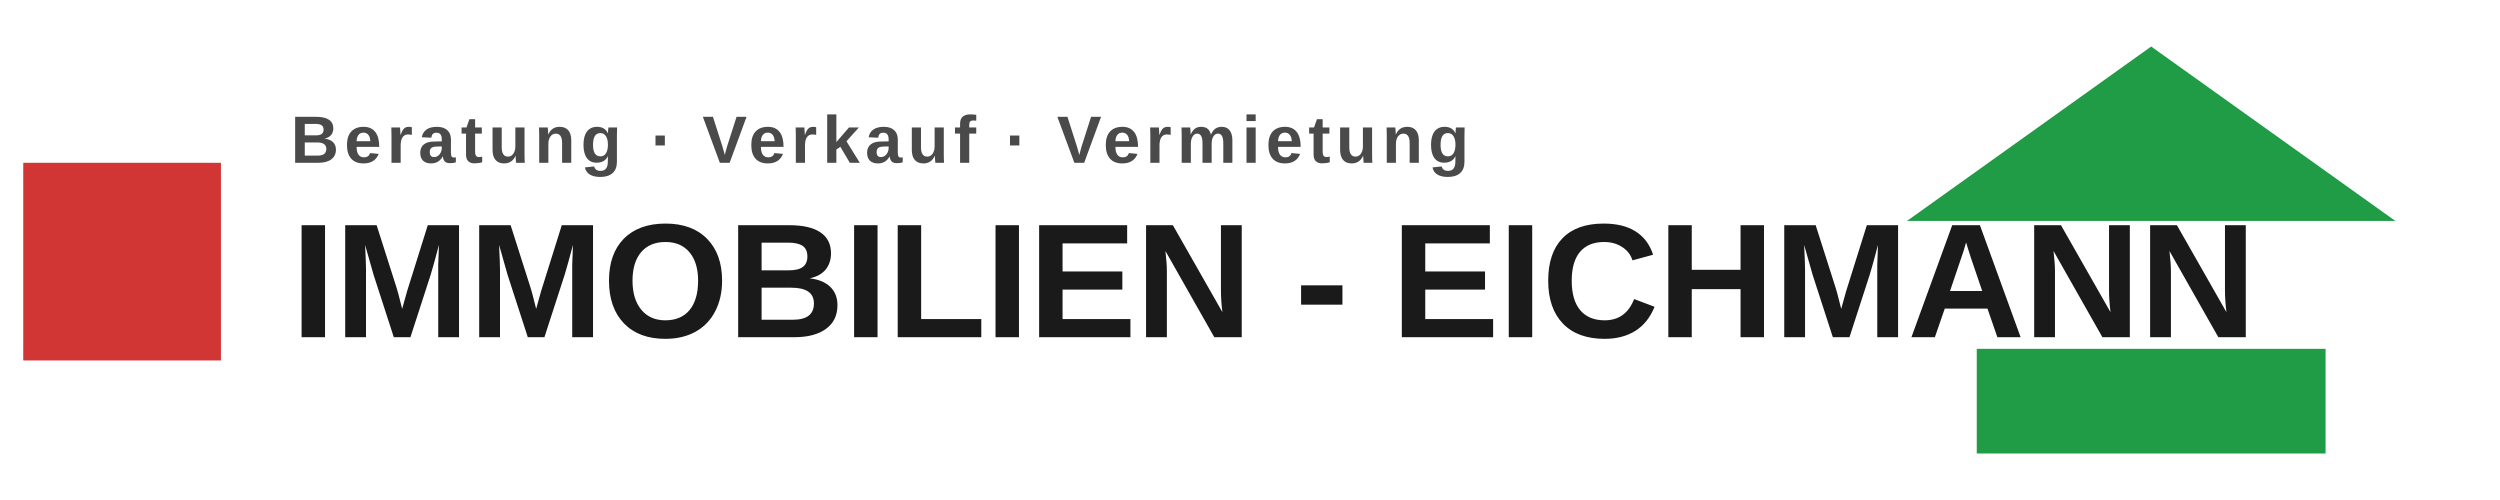
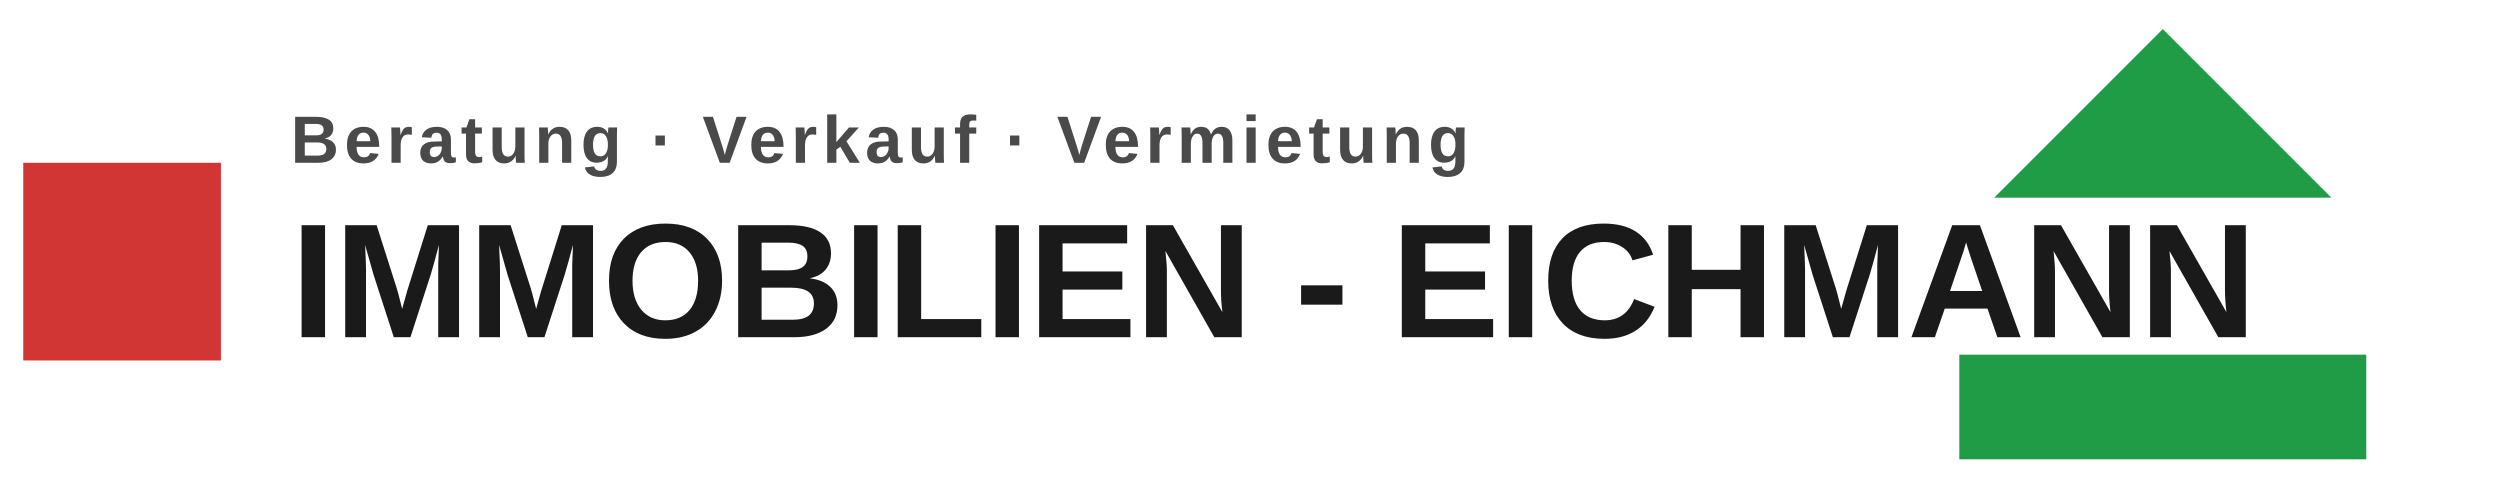
<svg xmlns="http://www.w3.org/2000/svg" viewBox="0 0 430 86" role="img" aria-labelledby="t d">
  <rect x="4" y="28" width="34" height="34" fill="#D13634" />
-   <polygon fill="#209C46" points="370,8 412,38 328,38" />
-   <rect x="340" y="60" width="60" height="18" fill="#209C46" />
+   <polygon fill="#209C46" points="372,5 401,34 343,34" />
+   <rect x="337" y="61" width="70" height="18" fill="#209C46" />
  <g font-family="Arial, Helvetica, 'Helvetica Neue', sans-serif" text-rendering="geometricPrecision">
    <text x="50" y="28" font-size="11.5" font-weight="600" letter-spacing="0.08em" fill="#4A4A4A">Beratung · Verkauf · Vermietung</text>
    <text x="50" y="58" font-size="28" font-weight="800" letter-spacing="-0.01em" fill="#1A1A1A">IMMOBILIEN - EICHMANN</text>
  </g>
</svg>
